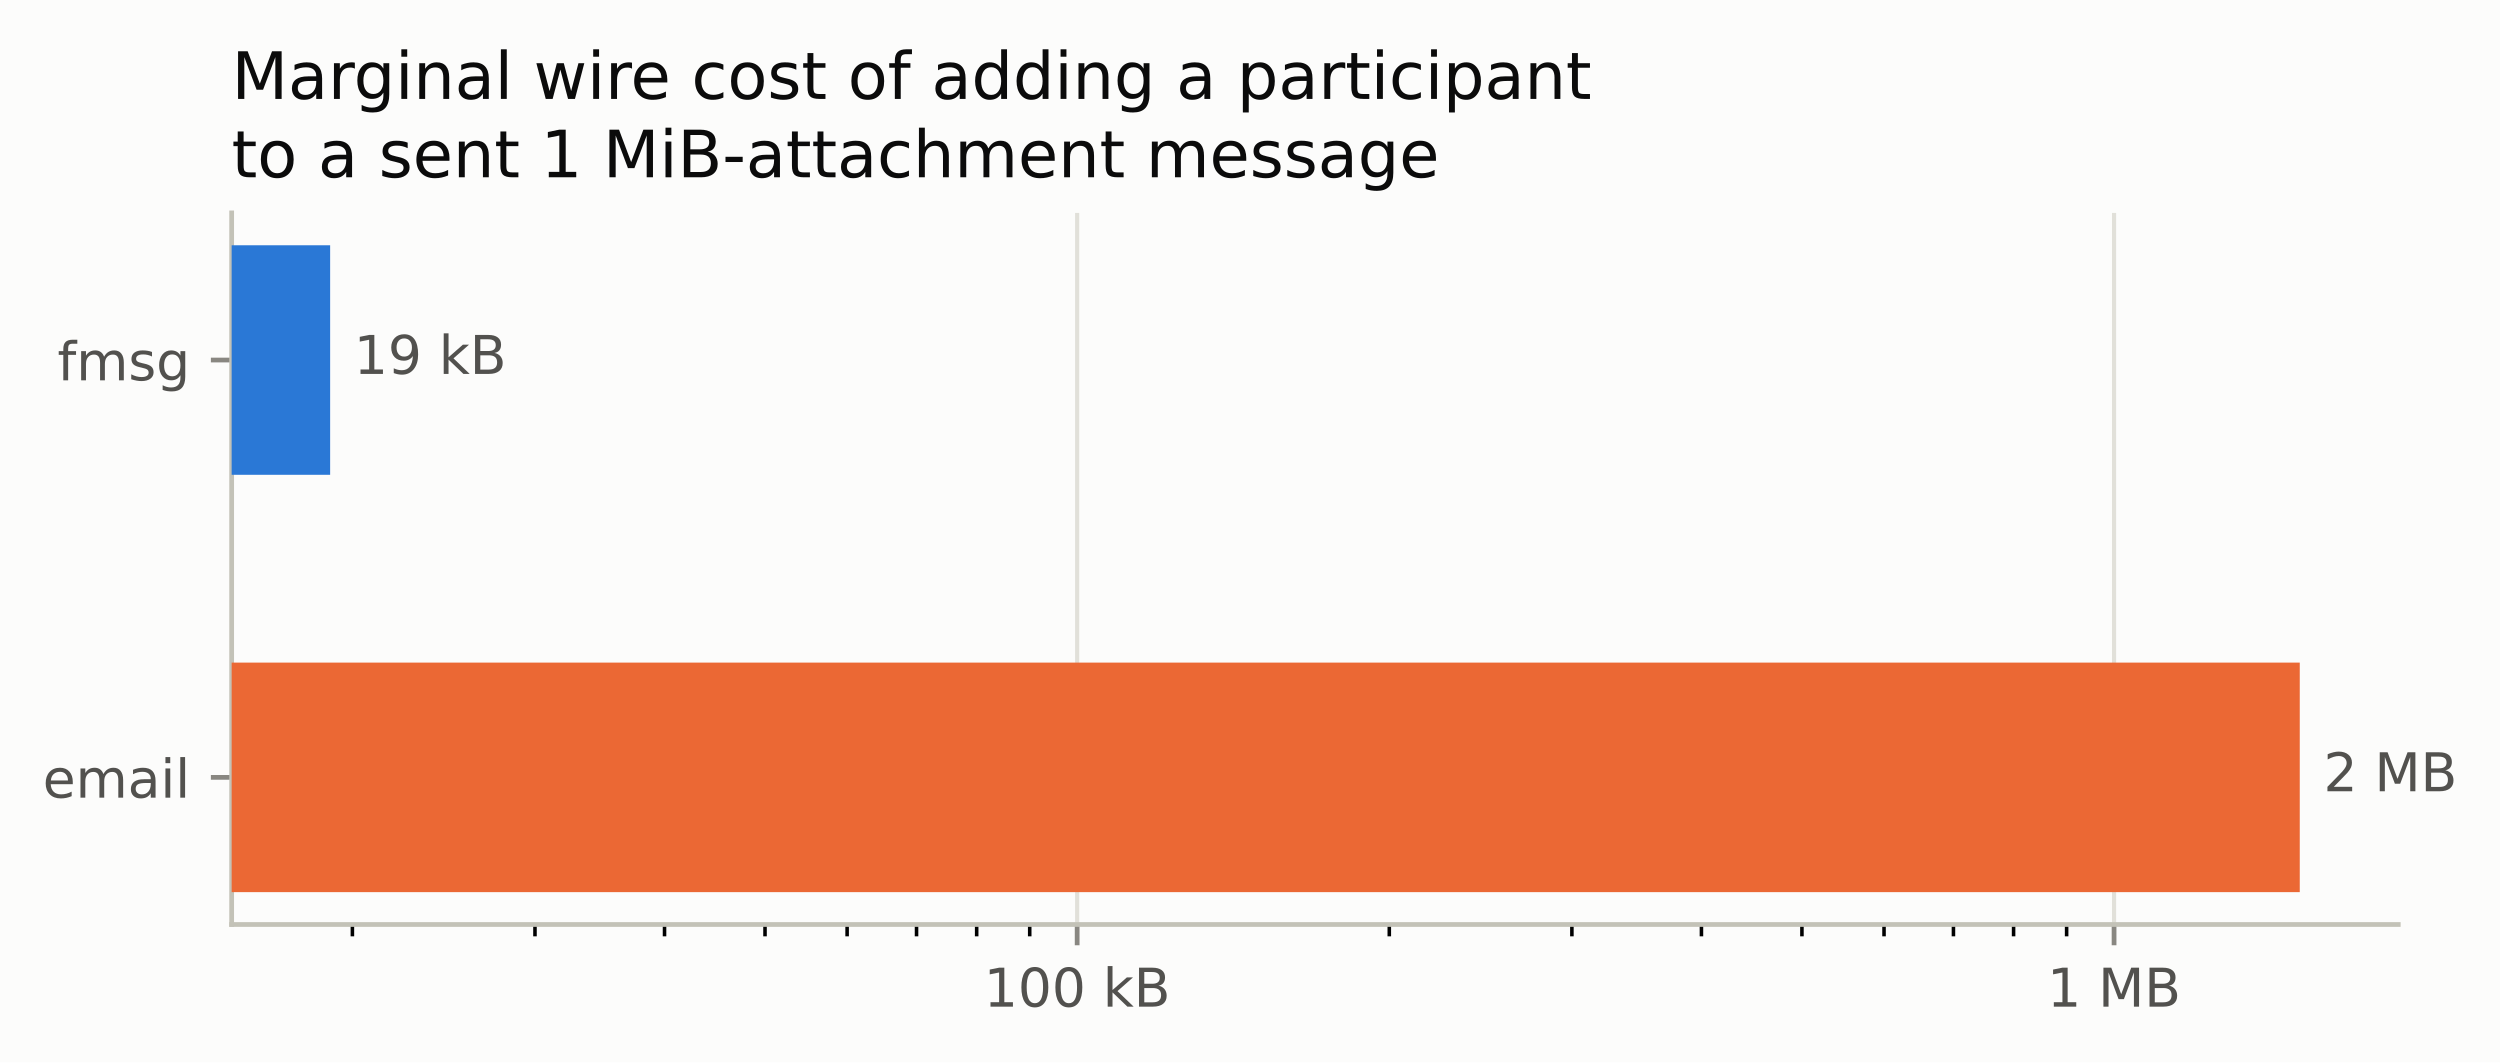
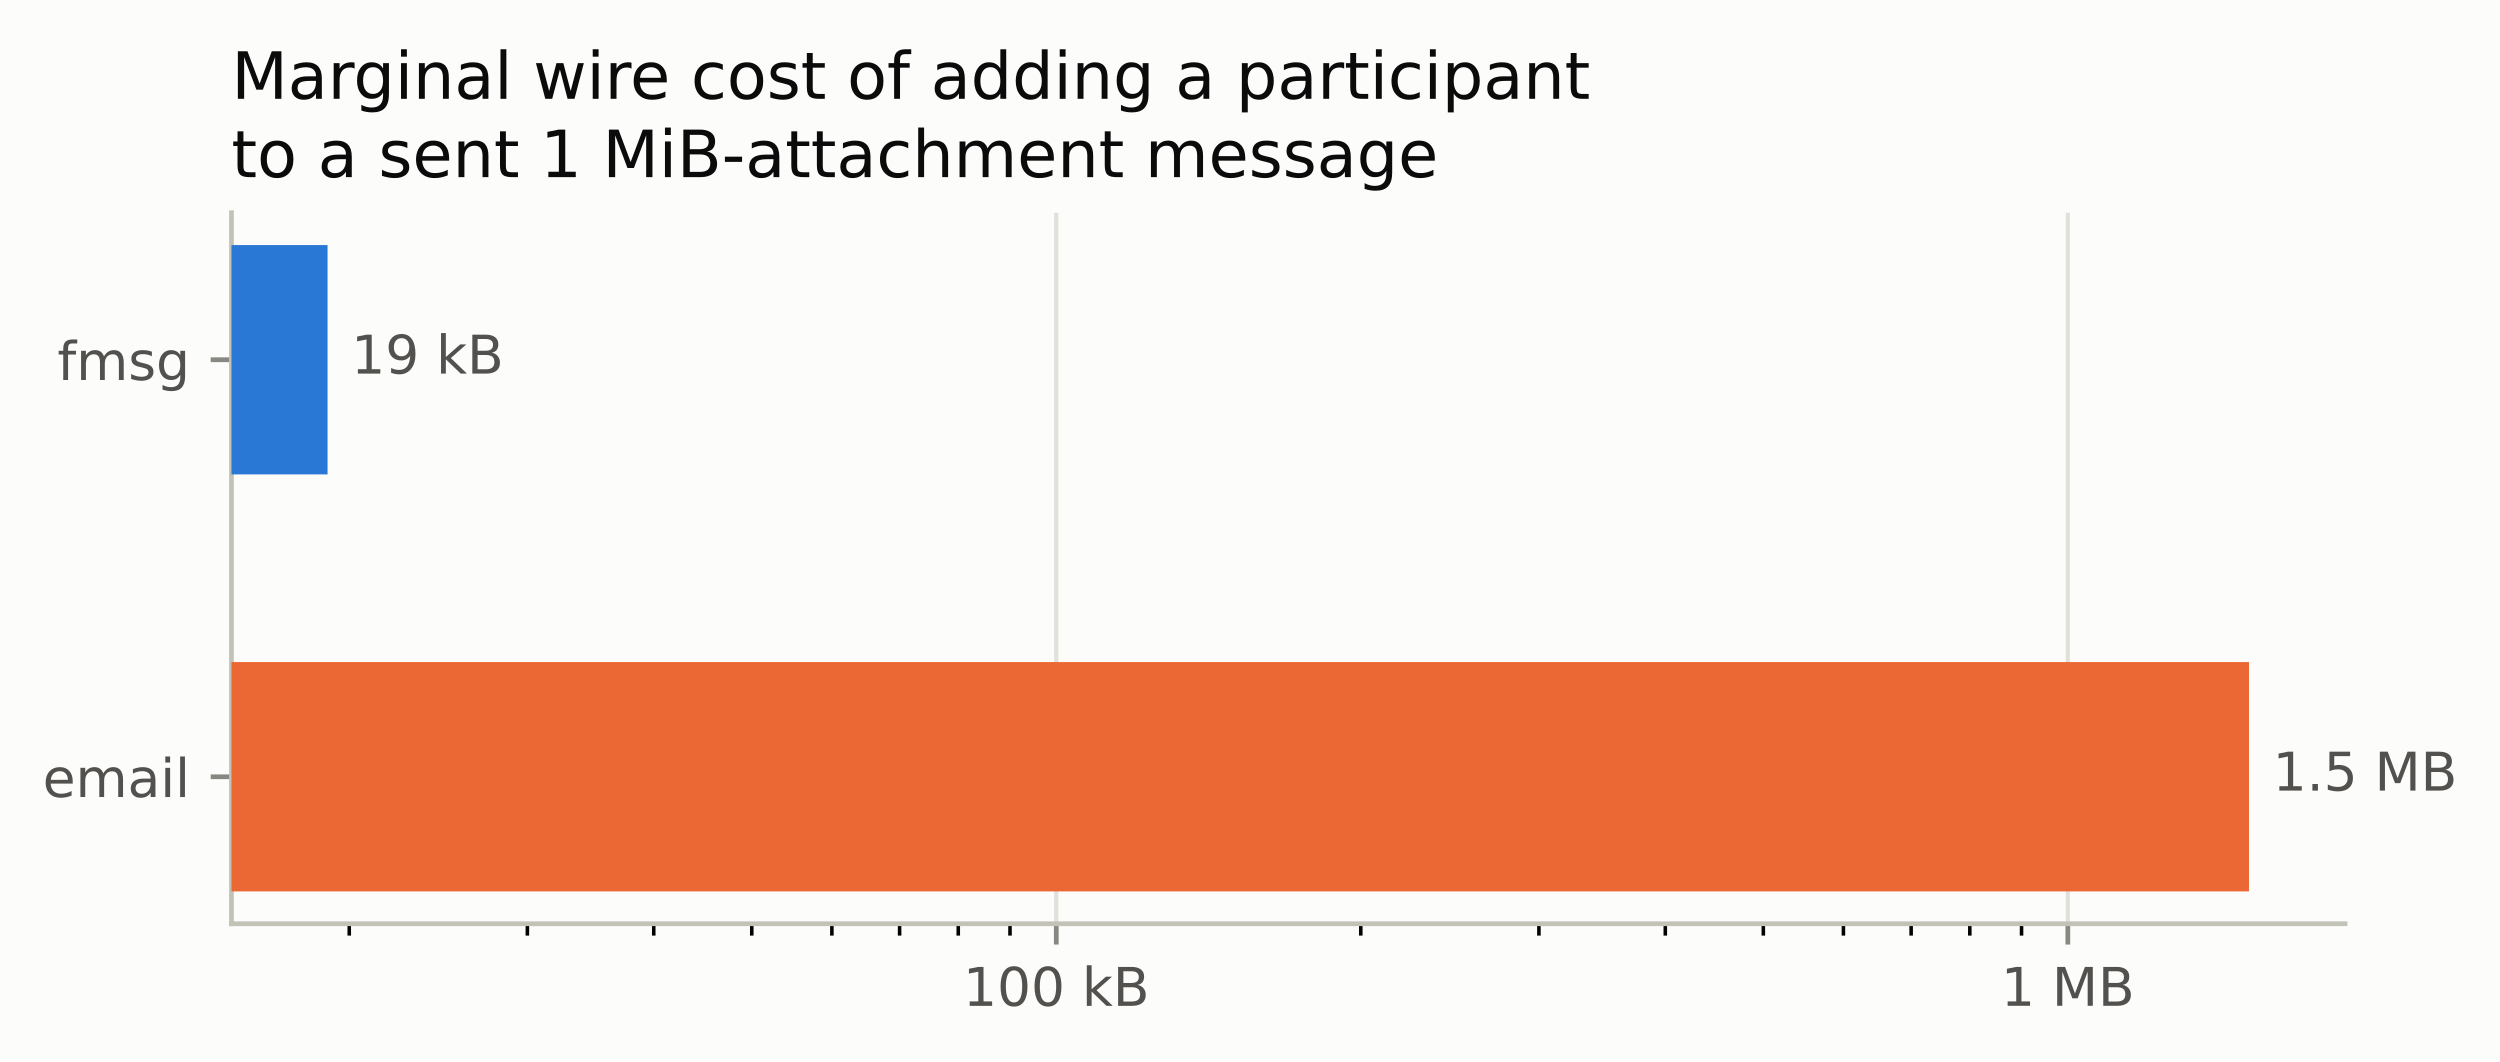
- <svg xmlns="http://www.w3.org/2000/svg" xmlns:xlink="http://www.w3.org/1999/xlink" width="421.097pt" height="178.92pt" viewBox="0 0 421.097 178.92" version="1.1">
+ <svg xmlns="http://www.w3.org/2000/svg" xmlns:xlink="http://www.w3.org/1999/xlink" width="421.436pt" height="178.92pt" viewBox="0 0 421.436 178.92" version="1.1">
  <defs>
    <style type="text/css">*{stroke-linejoin: round; stroke-linecap: butt}</style>
  </defs>
  <g id="figure_1">
    <g id="patch_1">
-       <path d="M 0 178.92  L 421.097 178.92  L 421.097 0  L 0 0  z " style="fill: #fcfcfb" />
+       <path d="M 0 178.92  L 421.436 178.92  L 421.436 0  L 0 0  z " style="fill: #fcfcfb" />
    </g>
    <g id="axes_1">
      <g id="patch_2">
-         <path d="M 39.02 155.72  L 403.958 155.72  L 403.958 35.862  L 39.02 35.862  z " style="fill: #fcfcfb" />
+         <path d="M 39.02 155.72  L 395.318 155.72  L 395.318 35.862  L 39.02 35.862  z " style="fill: #fcfcfb" />
      </g>
      <g id="matplotlib.axis_1">
        <g id="xtick_1">
          <g id="line2d_1">
-             <path d="M 181.435 155.72  L 181.435 35.862  " clip-path="url(#p5f3119d111)" style="fill: none; stroke: #e1e0d9; stroke-width: 0.7; stroke-linecap: square" />
+             <path d="M 178.063 155.72  L 178.063 35.862  " clip-path="url(#pa912970a33)" style="fill: none; stroke: #e1e0d9; stroke-width: 0.7; stroke-linecap: square" />
          </g>
          <g id="line2d_2">
            <defs>
-               <path id="md5c1f3067c" d="M 0 0  L 0 3.5  " style="stroke: #898781; stroke-width: 0.8" />
+               <path id="mda2823193c" d="M 0 0  L 0 3.5  " style="stroke: #898781; stroke-width: 0.8" />
            </defs>
            <g>
-               <use xlink:href="#md5c1f3067c" x="181.435" y="155.72" style="fill: #898781; stroke: #898781; stroke-width: 0.8" />
+               <use xlink:href="#mda2823193c" x="178.063" y="155.72" style="fill: #898781; stroke: #898781; stroke-width: 0.8" />
            </g>
          </g>
          <g id="text_1">
-             <g style="fill: #52514e" transform="translate(165.7219 169.5582) scale(0.09 -0.09)">
+             <g style="fill: #52514e" transform="translate(162.3502 169.5582) scale(0.09 -0.09)">
              <defs>
                <path id="DejaVuSans-14" d="M 794 531  L 1825 531  L 1825 4091  L 703 3866  L 703 4441  L 1819 4666  L 2450 4666  L 2450 531  L 3481 531  L 3481 0  L 794 0  L 794 531  z " transform="scale(0.015625)" />
                <path id="DejaVuSans-13" d="M 2034 4250  Q 1547 4250 1301 3770  Q 1056 3291 1056 2328  Q 1056 1369 1301 889  Q 1547 409 2034 409  Q 2525 409 2770 889  Q 3016 1369 3016 2328  Q 3016 3291 2770 3770  Q 2525 4250 2034 4250  z M 2034 4750  Q 2819 4750 3233 4129  Q 3647 3509 3647 2328  Q 3647 1150 3233 529  Q 2819 -91 2034 -91  Q 1250 -91 836 529  Q 422 1150 422 2328  Q 422 3509 836 4129  Q 1250 4750 2034 4750  z " transform="scale(0.015625)" />
                <path id="DejaVuSans-3" transform="scale(0.015625)" />
                <path id="DejaVuSans-4e" d="M 581 4863  L 1159 4863  L 1159 1991  L 2875 3500  L 3609 3500  L 1753 1863  L 3688 0  L 2938 0  L 1159 1709  L 1159 0  L 581 0  L 581 4863  z " transform="scale(0.015625)" />
                <path id="DejaVuSans-25" d="M 1259 2228  L 1259 519  L 2272 519  Q 2781 519 3026 730  Q 3272 941 3272 1375  Q 3272 1813 3026 2020  Q 2781 2228 2272 2228  L 1259 2228  z M 1259 4147  L 1259 2741  L 2194 2741  Q 2656 2741 2882 2914  Q 3109 3088 3109 3444  Q 3109 3797 2882 3972  Q 2656 4147 2194 4147  L 1259 4147  z M 628 4666  L 2241 4666  Q 2963 4666 3353 4366  Q 3744 4066 3744 3513  Q 3744 3084 3544 2831  Q 3344 2578 2956 2516  Q 3422 2416 3680 2098  Q 3938 1781 3938 1306  Q 3938 681 3513 340  Q 3088 0 2303 0  L 628 0  L 628 4666  z " transform="scale(0.015625)" />
              </defs>
              <use xlink:href="#DejaVuSans-14" />
              <use xlink:href="#DejaVuSans-13" transform="translate(63.625 0)" />
              <use xlink:href="#DejaVuSans-13" transform="translate(127.25 0)" />
              <use xlink:href="#DejaVuSans-3" transform="translate(190.875 0)" />
              <use xlink:href="#DejaVuSans-4e" transform="translate(222.6562 0)" />
              <use xlink:href="#DejaVuSans-25" transform="translate(280.5625 0)" />
            </g>
          </g>
        </g>
        <g id="xtick_2">
          <g id="line2d_3">
-             <path d="M 356.09 155.72  L 356.09 35.862  " clip-path="url(#p5f3119d111)" style="fill: none; stroke: #e1e0d9; stroke-width: 0.7; stroke-linecap: square" />
+             <path d="M 348.584 155.72  L 348.584 35.862  " clip-path="url(#pa912970a33)" style="fill: none; stroke: #e1e0d9; stroke-width: 0.7; stroke-linecap: square" />
          </g>
          <g id="line2d_4">
            <g>
-               <use xlink:href="#md5c1f3067c" x="356.09" y="155.72" style="fill: #898781; stroke: #898781; stroke-width: 0.8" />
+               <use xlink:href="#mda2823193c" x="348.584" y="155.72" style="fill: #898781; stroke: #898781; stroke-width: 0.8" />
            </g>
          </g>
          <g id="text_2">
-             <g style="fill: #52514e" transform="translate(344.8271 169.5575) scale(0.09 -0.09)">
+             <g style="fill: #52514e" transform="translate(337.3204 169.5575) scale(0.09 -0.09)">
              <defs>
                <path id="DejaVuSans-30" d="M 628 4666  L 1569 4666  L 2759 1491  L 3956 4666  L 4897 4666  L 4897 0  L 4281 0  L 4281 4097  L 3078 897  L 2444 897  L 1241 4097  L 1241 0  L 628 0  L 628 4666  z " transform="scale(0.015625)" />
              </defs>
              <use xlink:href="#DejaVuSans-14" />
              <use xlink:href="#DejaVuSans-3" transform="translate(63.625 0)" />
              <use xlink:href="#DejaVuSans-30" transform="translate(95.40625 0)" />
              <use xlink:href="#DejaVuSans-25" transform="translate(181.6875 0)" />
            </g>
          </g>
        </g>
        <g id="xtick_3">
          <g id="line2d_5">
            <defs>
-               <path id="m30f8cef2c9" d="M 0 0  L 0 2  " style="stroke: #000000; stroke-width: 0.6" />
+               <path id="ma41afe342b" d="M 0 0  L 0 2  " style="stroke: #000000; stroke-width: 0.6" />
            </defs>
            <g>
-               <use xlink:href="#m30f8cef2c9" x="59.356" y="155.72" style="stroke: #000000; stroke-width: 0.6" />
+               <use xlink:href="#ma41afe342b" x="58.874" y="155.72" style="stroke: #000000; stroke-width: 0.6" />
            </g>
          </g>
        </g>
        <g id="xtick_4">
          <g id="line2d_6">
            <g>
-               <use xlink:href="#m30f8cef2c9" x="90.111" y="155.72" style="stroke: #000000; stroke-width: 0.6" />
+               <use xlink:href="#ma41afe342b" x="88.901" y="155.72" style="stroke: #000000; stroke-width: 0.6" />
            </g>
          </g>
        </g>
        <g id="xtick_5">
          <g id="line2d_7">
            <g>
-               <use xlink:href="#m30f8cef2c9" x="111.932" y="155.72" style="stroke: #000000; stroke-width: 0.6" />
+               <use xlink:href="#ma41afe342b" x="110.206" y="155.72" style="stroke: #000000; stroke-width: 0.6" />
            </g>
          </g>
        </g>
        <g id="xtick_6">
          <g id="line2d_8">
            <g>
-               <use xlink:href="#m30f8cef2c9" x="128.858" y="155.72" style="stroke: #000000; stroke-width: 0.6" />
+               <use xlink:href="#ma41afe342b" x="126.731" y="155.72" style="stroke: #000000; stroke-width: 0.6" />
            </g>
          </g>
        </g>
        <g id="xtick_7">
          <g id="line2d_9">
            <g>
-               <use xlink:href="#m30f8cef2c9" x="142.688" y="155.72" style="stroke: #000000; stroke-width: 0.6" />
+               <use xlink:href="#ma41afe342b" x="140.233" y="155.72" style="stroke: #000000; stroke-width: 0.6" />
            </g>
          </g>
        </g>
        <g id="xtick_8">
          <g id="line2d_10">
            <g>
-               <use xlink:href="#m30f8cef2c9" x="154.38" y="155.72" style="stroke: #000000; stroke-width: 0.6" />
+               <use xlink:href="#ma41afe342b" x="151.649" y="155.72" style="stroke: #000000; stroke-width: 0.6" />
            </g>
          </g>
        </g>
        <g id="xtick_9">
          <g id="line2d_11">
            <g>
-               <use xlink:href="#m30f8cef2c9" x="164.509" y="155.72" style="stroke: #000000; stroke-width: 0.6" />
+               <use xlink:href="#ma41afe342b" x="161.538" y="155.72" style="stroke: #000000; stroke-width: 0.6" />
            </g>
          </g>
        </g>
        <g id="xtick_10">
          <g id="line2d_12">
            <g>
-               <use xlink:href="#m30f8cef2c9" x="173.443" y="155.72" style="stroke: #000000; stroke-width: 0.6" />
+               <use xlink:href="#ma41afe342b" x="170.26" y="155.72" style="stroke: #000000; stroke-width: 0.6" />
            </g>
          </g>
        </g>
        <g id="xtick_11">
          <g id="line2d_13">
            <g>
-               <use xlink:href="#m30f8cef2c9" x="234.011" y="155.72" style="stroke: #000000; stroke-width: 0.6" />
+               <use xlink:href="#ma41afe342b" x="229.395" y="155.72" style="stroke: #000000; stroke-width: 0.6" />
            </g>
          </g>
        </g>
        <g id="xtick_12">
          <g id="line2d_14">
            <g>
-               <use xlink:href="#m30f8cef2c9" x="264.767" y="155.72" style="stroke: #000000; stroke-width: 0.6" />
+               <use xlink:href="#ma41afe342b" x="259.422" y="155.72" style="stroke: #000000; stroke-width: 0.6" />
            </g>
          </g>
        </g>
        <g id="xtick_13">
          <g id="line2d_15">
            <g>
-               <use xlink:href="#m30f8cef2c9" x="286.588" y="155.72" style="stroke: #000000; stroke-width: 0.6" />
+               <use xlink:href="#ma41afe342b" x="280.727" y="155.72" style="stroke: #000000; stroke-width: 0.6" />
            </g>
          </g>
        </g>
        <g id="xtick_14">
          <g id="line2d_16">
            <g>
-               <use xlink:href="#m30f8cef2c9" x="303.514" y="155.72" style="stroke: #000000; stroke-width: 0.6" />
+               <use xlink:href="#ma41afe342b" x="297.252" y="155.72" style="stroke: #000000; stroke-width: 0.6" />
            </g>
          </g>
        </g>
        <g id="xtick_15">
          <g id="line2d_17">
            <g>
-               <use xlink:href="#m30f8cef2c9" x="317.343" y="155.72" style="stroke: #000000; stroke-width: 0.6" />
+               <use xlink:href="#ma41afe342b" x="310.754" y="155.72" style="stroke: #000000; stroke-width: 0.6" />
            </g>
          </g>
        </g>
        <g id="xtick_16">
          <g id="line2d_18">
            <g>
-               <use xlink:href="#m30f8cef2c9" x="329.036" y="155.72" style="stroke: #000000; stroke-width: 0.6" />
+               <use xlink:href="#ma41afe342b" x="322.17" y="155.72" style="stroke: #000000; stroke-width: 0.6" />
            </g>
          </g>
        </g>
        <g id="xtick_17">
          <g id="line2d_19">
            <g>
-               <use xlink:href="#m30f8cef2c9" x="339.165" y="155.72" style="stroke: #000000; stroke-width: 0.6" />
+               <use xlink:href="#ma41afe342b" x="332.059" y="155.72" style="stroke: #000000; stroke-width: 0.6" />
            </g>
          </g>
        </g>
        <g id="xtick_18">
          <g id="line2d_20">
            <g>
-               <use xlink:href="#m30f8cef2c9" x="348.099" y="155.72" style="stroke: #000000; stroke-width: 0.6" />
+               <use xlink:href="#ma41afe342b" x="340.781" y="155.72" style="stroke: #000000; stroke-width: 0.6" />
            </g>
          </g>
        </g>
      </g>
      <g id="matplotlib.axis_2">
        <g id="ytick_1">
          <g id="line2d_21">
            <defs>
-               <path id="m57c3ddc7b6" d="M 0 0  L -3.5 0  " style="stroke: #898781; stroke-width: 0.8" />
+               <path id="ma1373d95f1" d="M 0 0  L -3.5 0  " style="stroke: #898781; stroke-width: 0.8" />
            </defs>
            <g>
-               <use xlink:href="#m57c3ddc7b6" x="39.02" y="60.642" style="fill: #898781; stroke: #898781; stroke-width: 0.8" />
+               <use xlink:href="#ma1373d95f1" x="39.02" y="60.642" style="fill: #898781; stroke: #898781; stroke-width: 0.8" />
            </g>
          </g>
          <g id="text_3">
            <g style="fill: #52514e" transform="translate(9.683438 64.06153) scale(0.09 -0.09)">
              <defs>
                <path id="DejaVuSans-49" d="M 2375 4863  L 2375 4384  L 1825 4384  Q 1516 4384 1395 4259  Q 1275 4134 1275 3809  L 1275 3500  L 2222 3500  L 2222 3053  L 1275 3053  L 1275 0  L 697 0  L 697 3053  L 147 3053  L 147 3500  L 697 3500  L 697 3744  Q 697 4328 969 4595  Q 1241 4863 1831 4863  L 2375 4863  z " transform="scale(0.015625)" />
                <path id="DejaVuSans-50" d="M 3328 2828  Q 3544 3216 3844 3400  Q 4144 3584 4550 3584  Q 5097 3584 5394 3201  Q 5691 2819 5691 2113  L 5691 0  L 5113 0  L 5113 2094  Q 5113 2597 4934 2840  Q 4756 3084 4391 3084  Q 3944 3084 3684 2787  Q 3425 2491 3425 1978  L 3425 0  L 2847 0  L 2847 2094  Q 2847 2600 2669 2842  Q 2491 3084 2119 3084  Q 1678 3084 1418 2786  Q 1159 2488 1159 1978  L 1159 0  L 581 0  L 581 3500  L 1159 3500  L 1159 2956  Q 1356 3278 1631 3431  Q 1906 3584 2284 3584  Q 2666 3584 2933 3390  Q 3200 3197 3328 2828  z " transform="scale(0.015625)" />
                <path id="DejaVuSans-56" d="M 2834 3397  L 2834 2853  Q 2591 2978 2328 3040  Q 2066 3103 1784 3103  Q 1356 3103 1142 2972  Q 928 2841 928 2578  Q 928 2378 1081 2264  Q 1234 2150 1697 2047  L 1894 2003  Q 2506 1872 2764 1633  Q 3022 1394 3022 966  Q 3022 478 2636 193  Q 2250 -91 1575 -91  Q 1294 -91 989 -36  Q 684 19 347 128  L 347 722  Q 666 556 975 473  Q 1284 391 1588 391  Q 1994 391 2212 530  Q 2431 669 2431 922  Q 2431 1156 2273 1281  Q 2116 1406 1581 1522  L 1381 1569  Q 847 1681 609 1914  Q 372 2147 372 2553  Q 372 3047 722 3315  Q 1072 3584 1716 3584  Q 2034 3584 2315 3537  Q 2597 3491 2834 3397  z " transform="scale(0.015625)" />
                <path id="DejaVuSans-4a" d="M 2906 1791  Q 2906 2416 2648 2759  Q 2391 3103 1925 3103  Q 1463 3103 1205 2759  Q 947 2416 947 1791  Q 947 1169 1205 825  Q 1463 481 1925 481  Q 2391 481 2648 825  Q 2906 1169 2906 1791  z M 3481 434  Q 3481 -459 3084 -895  Q 2688 -1331 1869 -1331  Q 1566 -1331 1297 -1286  Q 1028 -1241 775 -1147  L 775 -588  Q 1028 -725 1275 -790  Q 1522 -856 1778 -856  Q 2344 -856 2625 -561  Q 2906 -266 2906 331  L 2906 616  Q 2728 306 2450 153  Q 2172 0 1784 0  Q 1141 0 747 490  Q 353 981 353 1791  Q 353 2603 747 3093  Q 1141 3584 1784 3584  Q 2172 3584 2450 3431  Q 2728 3278 2906 2969  L 2906 3500  L 3481 3500  L 3481 434  z " transform="scale(0.015625)" />
              </defs>
              <use xlink:href="#DejaVuSans-49" />
              <use xlink:href="#DejaVuSans-50" transform="translate(35.20312 0)" />
              <use xlink:href="#DejaVuSans-56" transform="translate(132.6094 0)" />
              <use xlink:href="#DejaVuSans-4a" transform="translate(184.7031 0)" />
            </g>
          </g>
        </g>
        <g id="ytick_2">
          <g id="line2d_22">
            <g>
-               <use xlink:href="#m57c3ddc7b6" x="39.02" y="130.94" style="fill: #898781; stroke: #898781; stroke-width: 0.8" />
+               <use xlink:href="#ma1373d95f1" x="39.02" y="130.94" style="fill: #898781; stroke: #898781; stroke-width: 0.8" />
            </g>
          </g>
          <g id="text_4">
            <g style="fill: #52514e" transform="translate(7.2 134.359) scale(0.09 -0.09)">
              <defs>
                <path id="DejaVuSans-48" d="M 3597 1894  L 3597 1613  L 953 1613  Q 991 1019 1311 708  Q 1631 397 2203 397  Q 2534 397 2845 478  Q 3156 559 3463 722  L 3463 178  Q 3153 47 2828 -22  Q 2503 -91 2169 -91  Q 1331 -91 842 396  Q 353 884 353 1716  Q 353 2575 817 3079  Q 1281 3584 2069 3584  Q 2775 3584 3186 3129  Q 3597 2675 3597 1894  z M 3022 2063  Q 3016 2534 2758 2815  Q 2500 3097 2075 3097  Q 1594 3097 1305 2825  Q 1016 2553 972 2059  L 3022 2063  z " transform="scale(0.015625)" />
                <path id="DejaVuSans-44" d="M 2194 1759  Q 1497 1759 1228 1600  Q 959 1441 959 1056  Q 959 750 1161 570  Q 1363 391 1709 391  Q 2188 391 2477 730  Q 2766 1069 2766 1631  L 2766 1759  L 2194 1759  z M 3341 1997  L 3341 0  L 2766 0  L 2766 531  Q 2569 213 2275 61  Q 1981 -91 1556 -91  Q 1019 -91 701 211  Q 384 513 384 1019  Q 384 1609 779 1909  Q 1175 2209 1959 2209  L 2766 2209  L 2766 2266  Q 2766 2663 2505 2880  Q 2244 3097 1772 3097  Q 1472 3097 1187 3025  Q 903 2953 641 2809  L 641 3341  Q 956 3463 1253 3523  Q 1550 3584 1831 3584  Q 2591 3584 2966 3190  Q 3341 2797 3341 1997  z " transform="scale(0.015625)" />
                <path id="DejaVuSans-4c" d="M 603 3500  L 1178 3500  L 1178 0  L 603 0  L 603 3500  z M 603 4863  L 1178 4863  L 1178 4134  L 603 4134  L 603 4863  z " transform="scale(0.015625)" />
                <path id="DejaVuSans-4f" d="M 603 4863  L 1178 4863  L 1178 0  L 603 0  L 603 4863  z " transform="scale(0.015625)" />
              </defs>
              <use xlink:href="#DejaVuSans-48" />
              <use xlink:href="#DejaVuSans-50" transform="translate(61.53125 0)" />
              <use xlink:href="#DejaVuSans-44" transform="translate(158.9375 0)" />
              <use xlink:href="#DejaVuSans-4c" transform="translate(220.2188 0)" />
              <use xlink:href="#DejaVuSans-4f" transform="translate(248 0)" />
            </g>
          </g>
        </g>
      </g>
      <g id="patch_3">
        <path d="M 39.02 155.72  L 39.02 35.862  " style="fill: none; stroke: #c3c2b7; stroke-width: 0.8; stroke-linejoin: miter; stroke-linecap: square" />
      </g>
      <g id="patch_4">
-         <path d="M 39.02 155.72  L 403.958 155.72  " style="fill: none; stroke: #c3c2b7; stroke-width: 0.8; stroke-linejoin: miter; stroke-linecap: square" />
+         <path d="M 39.02 155.72  L 395.318 155.72  " style="fill: none; stroke: #c3c2b7; stroke-width: 0.8; stroke-linejoin: miter; stroke-linecap: square" />
      </g>
      <g id="patch_5">
-         <path d="M -175347.616 41.31  L 55.608 41.31  L 55.608 79.974  L -175347.616 79.974  z " clip-path="url(#p5f3119d111)" style="fill: #2a78d6" />
+         <path d="M -171195.294 41.31  L 55.216 41.31  L 55.216 79.974  L -171195.294 79.974  z " clip-path="url(#pa912970a33)" style="fill: #2a78d6" />
      </g>
      <g id="patch_6">
-         <path d="M -175347.616 111.608  L 387.37 111.608  L 387.37 150.272  L -175347.616 150.272  z " clip-path="url(#p5f3119d111)" style="fill: #eb6834" />
+         <path d="M -171195.294 111.608  L 379.123 111.608  L 379.123 150.272  L -171195.294 150.272  z " clip-path="url(#pa912970a33)" style="fill: #eb6834" />
      </g>
      <g id="text_5">
-         <g style="fill: #52514e" transform="translate(59.60841 62.98048) scale(0.09 -0.09)">
+         <g style="fill: #52514e" transform="translate(59.21568 62.98048) scale(0.09 -0.09)">
          <defs>
            <path id="DejaVuSans-1c" d="M 703 97  L 703 672  Q 941 559 1184 500  Q 1428 441 1663 441  Q 2288 441 2617 861  Q 2947 1281 2994 2138  Q 2813 1869 2534 1725  Q 2256 1581 1919 1581  Q 1219 1581 811 2004  Q 403 2428 403 3163  Q 403 3881 828 4315  Q 1253 4750 1959 4750  Q 2769 4750 3195 4129  Q 3622 3509 3622 2328  Q 3622 1225 3098 567  Q 2575 -91 1691 -91  Q 1453 -91 1209 -44  Q 966 3 703 97  z M 1959 2075  Q 2384 2075 2632 2365  Q 2881 2656 2881 3163  Q 2881 3666 2632 3958  Q 2384 4250 1959 4250  Q 1534 4250 1286 3958  Q 1038 3666 1038 3163  Q 1038 2656 1286 2365  Q 1534 2075 1959 2075  z " transform="scale(0.015625)" />
          </defs>
          <use xlink:href="#DejaVuSans-14" />
          <use xlink:href="#DejaVuSans-1c" transform="translate(63.625 0)" />
          <use xlink:href="#DejaVuSans-3" transform="translate(127.25 0)" />
          <use xlink:href="#DejaVuSans-4e" transform="translate(159.0312 0)" />
          <use xlink:href="#DejaVuSans-25" transform="translate(216.9375 0)" />
        </g>
      </g>
      <g id="text_6">
-         <g style="fill: #52514e" transform="translate(391.3704 133.2776) scale(0.09 -0.09)">
+         <g style="fill: #52514e" transform="translate(383.1231 133.2776) scale(0.09 -0.09)">
          <defs>
-             <path id="DejaVuSans-15" d="M 1228 531  L 3431 531  L 3431 0  L 469 0  L 469 531  Q 828 903 1448 1529  Q 2069 2156 2228 2338  Q 2531 2678 2651 2914  Q 2772 3150 2772 3378  Q 2772 3750 2511 3984  Q 2250 4219 1831 4219  Q 1534 4219 1204 4116  Q 875 4013 500 3803  L 500 4441  Q 881 4594 1212 4672  Q 1544 4750 1819 4750  Q 2544 4750 2975 4387  Q 3406 4025 3406 3419  Q 3406 3131 3298 2873  Q 3191 2616 2906 2266  Q 2828 2175 2409 1742  Q 1991 1309 1228 531  z " transform="scale(0.015625)" />
+             <path id="DejaVuSans-11" d="M 684 794  L 1344 794  L 1344 0  L 684 0  L 684 794  z " transform="scale(0.015625)" />
+             <path id="DejaVuSans-18" d="M 691 4666  L 3169 4666  L 3169 4134  L 1269 4134  L 1269 2991  Q 1406 3038 1543 3061  Q 1681 3084 1819 3084  Q 2600 3084 3056 2656  Q 3513 2228 3513 1497  Q 3513 744 3044 326  Q 2575 -91 1722 -91  Q 1428 -91 1123 -41  Q 819 9 494 109  L 494 744  Q 775 591 1075 516  Q 1375 441 1709 441  Q 2250 441 2565 725  Q 2881 1009 2881 1497  Q 2881 1984 2565 2268  Q 2250 2553 1709 2553  Q 1456 2553 1204 2497  Q 953 2441 691 2322  L 691 4666  z " transform="scale(0.015625)" />
          </defs>
-           <use xlink:href="#DejaVuSans-15" />
-           <use xlink:href="#DejaVuSans-3" transform="translate(63.625 0)" />
-           <use xlink:href="#DejaVuSans-30" transform="translate(95.40625 0)" />
-           <use xlink:href="#DejaVuSans-25" transform="translate(181.6875 0)" />
+           <use xlink:href="#DejaVuSans-14" />
+           <use xlink:href="#DejaVuSans-11" transform="translate(63.625 0)" />
+           <use xlink:href="#DejaVuSans-18" transform="translate(95.40625 0)" />
+           <use xlink:href="#DejaVuSans-3" transform="translate(159.0312 0)" />
+           <use xlink:href="#DejaVuSans-30" transform="translate(190.8125 0)" />
+           <use xlink:href="#DejaVuSans-25" transform="translate(277.0938 0)" />
        </g>
      </g>
      <g id="text_7">
        <g style="fill: #0b0b0b" transform="translate(39.02031 16.65936) scale(0.11 -0.11)">
          <defs>
            <path id="DejaVuSans-55" d="M 2631 2963  Q 2534 3019 2420 3045  Q 2306 3072 2169 3072  Q 1681 3072 1420 2755  Q 1159 2438 1159 1844  L 1159 0  L 581 0  L 581 3500  L 1159 3500  L 1159 2956  Q 1341 3275 1631 3429  Q 1922 3584 2338 3584  Q 2397 3584 2469 3576  Q 2541 3569 2628 3553  L 2631 2963  z " transform="scale(0.015625)" />
            <path id="DejaVuSans-51" d="M 3513 2113  L 3513 0  L 2938 0  L 2938 2094  Q 2938 2591 2744 2837  Q 2550 3084 2163 3084  Q 1697 3084 1428 2787  Q 1159 2491 1159 1978  L 1159 0  L 581 0  L 581 3500  L 1159 3500  L 1159 2956  Q 1366 3272 1645 3428  Q 1925 3584 2291 3584  Q 2894 3584 3203 3211  Q 3513 2838 3513 2113  z " transform="scale(0.015625)" />
            <path id="DejaVuSans-5a" d="M 269 3500  L 844 3500  L 1563 769  L 2278 3500  L 2956 3500  L 3675 769  L 4391 3500  L 4966 3500  L 4050 0  L 3372 0  L 2619 2869  L 1863 0  L 1184 0  L 269 3500  z " transform="scale(0.015625)" />
            <path id="DejaVuSans-46" d="M 3122 3366  L 3122 2828  Q 2878 2963 2633 3030  Q 2388 3097 2138 3097  Q 1578 3097 1268 2742  Q 959 2388 959 1747  Q 959 1106 1268 751  Q 1578 397 2138 397  Q 2388 397 2633 464  Q 2878 531 3122 666  L 3122 134  Q 2881 22 2623 -34  Q 2366 -91 2075 -91  Q 1284 -91 818 406  Q 353 903 353 1747  Q 353 2603 823 3093  Q 1294 3584 2113 3584  Q 2378 3584 2631 3529  Q 2884 3475 3122 3366  z " transform="scale(0.015625)" />
            <path id="DejaVuSans-52" d="M 1959 3097  Q 1497 3097 1228 2736  Q 959 2375 959 1747  Q 959 1119 1226 758  Q 1494 397 1959 397  Q 2419 397 2687 759  Q 2956 1122 2956 1747  Q 2956 2369 2687 2733  Q 2419 3097 1959 3097  z M 1959 3584  Q 2709 3584 3137 3096  Q 3566 2609 3566 1747  Q 3566 888 3137 398  Q 2709 -91 1959 -91  Q 1206 -91 779 398  Q 353 888 353 1747  Q 353 2609 779 3096  Q 1206 3584 1959 3584  z " transform="scale(0.015625)" />
            <path id="DejaVuSans-57" d="M 1172 4494  L 1172 3500  L 2356 3500  L 2356 3053  L 1172 3053  L 1172 1153  Q 1172 725 1289 603  Q 1406 481 1766 481  L 2356 481  L 2356 0  L 1766 0  Q 1100 0 847 248  Q 594 497 594 1153  L 594 3053  L 172 3053  L 172 3500  L 594 3500  L 594 4494  L 1172 4494  z " transform="scale(0.015625)" />
            <path id="DejaVuSans-47" d="M 2906 2969  L 2906 4863  L 3481 4863  L 3481 0  L 2906 0  L 2906 525  Q 2725 213 2448 61  Q 2172 -91 1784 -91  Q 1150 -91 751 415  Q 353 922 353 1747  Q 353 2572 751 3078  Q 1150 3584 1784 3584  Q 2172 3584 2448 3432  Q 2725 3281 2906 2969  z M 947 1747  Q 947 1113 1208 752  Q 1469 391 1925 391  Q 2381 391 2643 752  Q 2906 1113 2906 1747  Q 2906 2381 2643 2742  Q 2381 3103 1925 3103  Q 1469 3103 1208 2742  Q 947 2381 947 1747  z " transform="scale(0.015625)" />
            <path id="DejaVuSans-53" d="M 1159 525  L 1159 -1331  L 581 -1331  L 581 3500  L 1159 3500  L 1159 2969  Q 1341 3281 1617 3432  Q 1894 3584 2278 3584  Q 2916 3584 3314 3078  Q 3713 2572 3713 1747  Q 3713 922 3314 415  Q 2916 -91 2278 -91  Q 1894 -91 1617 61  Q 1341 213 1159 525  z M 3116 1747  Q 3116 2381 2855 2742  Q 2594 3103 2138 3103  Q 1681 3103 1420 2742  Q 1159 2381 1159 1747  Q 1159 1113 1420 752  Q 1681 391 2138 391  Q 2594 391 2855 752  Q 3116 1113 3116 1747  z " transform="scale(0.015625)" />
          </defs>
          <use xlink:href="#DejaVuSans-30" />
          <use xlink:href="#DejaVuSans-44" transform="translate(86.28125 0)" />
          <use xlink:href="#DejaVuSans-55" transform="translate(147.5625 0)" />
          <use xlink:href="#DejaVuSans-4a" transform="translate(186.9219 0)" />
          <use xlink:href="#DejaVuSans-4c" transform="translate(250.4062 0)" />
          <use xlink:href="#DejaVuSans-51" transform="translate(278.1875 0)" />
          <use xlink:href="#DejaVuSans-44" transform="translate(341.5625 0)" />
          <use xlink:href="#DejaVuSans-4f" transform="translate(402.8438 0)" />
          <use xlink:href="#DejaVuSans-3" transform="translate(430.625 0)" />
          <use xlink:href="#DejaVuSans-5a" transform="translate(462.4062 0)" />
          <use xlink:href="#DejaVuSans-4c" transform="translate(544.1875 0)" />
          <use xlink:href="#DejaVuSans-55" transform="translate(571.9688 0)" />
          <use xlink:href="#DejaVuSans-48" transform="translate(610.875 0)" />
          <use xlink:href="#DejaVuSans-3" transform="translate(672.4062 0)" />
          <use xlink:href="#DejaVuSans-46" transform="translate(704.1875 0)" />
          <use xlink:href="#DejaVuSans-52" transform="translate(759.1719 0)" />
          <use xlink:href="#DejaVuSans-56" transform="translate(820.3594 0)" />
          <use xlink:href="#DejaVuSans-57" transform="translate(872.4531 0)" />
          <use xlink:href="#DejaVuSans-3" transform="translate(911.6562 0)" />
          <use xlink:href="#DejaVuSans-52" transform="translate(943.4375 0)" />
          <use xlink:href="#DejaVuSans-49" transform="translate(1004.625 0)" />
          <use xlink:href="#DejaVuSans-3" transform="translate(1039.828 0)" />
          <use xlink:href="#DejaVuSans-44" transform="translate(1071.609 0)" />
          <use xlink:href="#DejaVuSans-47" transform="translate(1132.891 0)" />
          <use xlink:href="#DejaVuSans-47" transform="translate(1196.375 0)" />
          <use xlink:href="#DejaVuSans-4c" transform="translate(1259.859 0)" />
          <use xlink:href="#DejaVuSans-51" transform="translate(1287.641 0)" />
          <use xlink:href="#DejaVuSans-4a" transform="translate(1351.016 0)" />
          <use xlink:href="#DejaVuSans-3" transform="translate(1414.5 0)" />
          <use xlink:href="#DejaVuSans-44" transform="translate(1446.281 0)" />
          <use xlink:href="#DejaVuSans-3" transform="translate(1507.562 0)" />
          <use xlink:href="#DejaVuSans-53" transform="translate(1539.344 0)" />
          <use xlink:href="#DejaVuSans-44" transform="translate(1602.828 0)" />
          <use xlink:href="#DejaVuSans-55" transform="translate(1664.109 0)" />
          <use xlink:href="#DejaVuSans-57" transform="translate(1705.219 0)" />
          <use xlink:href="#DejaVuSans-4c" transform="translate(1744.422 0)" />
          <use xlink:href="#DejaVuSans-46" transform="translate(1772.203 0)" />
          <use xlink:href="#DejaVuSans-4c" transform="translate(1827.188 0)" />
          <use xlink:href="#DejaVuSans-53" transform="translate(1854.969 0)" />
          <use xlink:href="#DejaVuSans-44" transform="translate(1918.453 0)" />
          <use xlink:href="#DejaVuSans-51" transform="translate(1979.734 0)" />
          <use xlink:href="#DejaVuSans-57" transform="translate(2043.109 0)" />
        </g>
        <g style="fill: #0b0b0b" transform="translate(39.02031 29.86236) scale(0.11 -0.11)">
          <defs>
            <path id="DejaVuSans-10" d="M 313 2009  L 1997 2009  L 1997 1497  L 313 1497  L 313 2009  z " transform="scale(0.015625)" />
            <path id="DejaVuSans-4b" d="M 3513 2113  L 3513 0  L 2938 0  L 2938 2094  Q 2938 2591 2744 2837  Q 2550 3084 2163 3084  Q 1697 3084 1428 2787  Q 1159 2491 1159 1978  L 1159 0  L 581 0  L 581 4863  L 1159 4863  L 1159 2956  Q 1366 3272 1645 3428  Q 1925 3584 2291 3584  Q 2894 3584 3203 3211  Q 3513 2838 3513 2113  z " transform="scale(0.015625)" />
          </defs>
          <use xlink:href="#DejaVuSans-57" />
          <use xlink:href="#DejaVuSans-52" transform="translate(39.20312 0)" />
          <use xlink:href="#DejaVuSans-3" transform="translate(100.3906 0)" />
          <use xlink:href="#DejaVuSans-44" transform="translate(132.1719 0)" />
          <use xlink:href="#DejaVuSans-3" transform="translate(193.4531 0)" />
          <use xlink:href="#DejaVuSans-56" transform="translate(225.2344 0)" />
          <use xlink:href="#DejaVuSans-48" transform="translate(277.3281 0)" />
          <use xlink:href="#DejaVuSans-51" transform="translate(338.8594 0)" />
          <use xlink:href="#DejaVuSans-57" transform="translate(402.2344 0)" />
          <use xlink:href="#DejaVuSans-3" transform="translate(441.4375 0)" />
          <use xlink:href="#DejaVuSans-14" transform="translate(473.2188 0)" />
          <use xlink:href="#DejaVuSans-3" transform="translate(536.8438 0)" />
          <use xlink:href="#DejaVuSans-30" transform="translate(568.625 0)" />
          <use xlink:href="#DejaVuSans-4c" transform="translate(654.9062 0)" />
          <use xlink:href="#DejaVuSans-25" transform="translate(682.6875 0)" />
          <use xlink:href="#DejaVuSans-10" transform="translate(751.2969 0)" />
          <use xlink:href="#DejaVuSans-44" transform="translate(787.375 0)" />
          <use xlink:href="#DejaVuSans-57" transform="translate(848.6562 0)" />
          <use xlink:href="#DejaVuSans-57" transform="translate(887.8594 0)" />
          <use xlink:href="#DejaVuSans-44" transform="translate(927.0625 0)" />
          <use xlink:href="#DejaVuSans-46" transform="translate(988.3438 0)" />
          <use xlink:href="#DejaVuSans-4b" transform="translate(1043.328 0)" />
          <use xlink:href="#DejaVuSans-50" transform="translate(1106.703 0)" />
          <use xlink:href="#DejaVuSans-48" transform="translate(1204.109 0)" />
          <use xlink:href="#DejaVuSans-51" transform="translate(1265.641 0)" />
          <use xlink:href="#DejaVuSans-57" transform="translate(1329.016 0)" />
          <use xlink:href="#DejaVuSans-3" transform="translate(1368.219 0)" />
          <use xlink:href="#DejaVuSans-50" transform="translate(1400 0)" />
          <use xlink:href="#DejaVuSans-48" transform="translate(1497.406 0)" />
          <use xlink:href="#DejaVuSans-56" transform="translate(1558.938 0)" />
          <use xlink:href="#DejaVuSans-56" transform="translate(1611.031 0)" />
          <use xlink:href="#DejaVuSans-44" transform="translate(1663.125 0)" />
          <use xlink:href="#DejaVuSans-4a" transform="translate(1724.406 0)" />
          <use xlink:href="#DejaVuSans-48" transform="translate(1787.891 0)" />
        </g>
      </g>
    </g>
  </g>
  <defs>
-     <clipPath id="p5f3119d111">
-       <rect x="39.02" y="35.862" width="364.938" height="119.857" />
+     <clipPath id="pa912970a33">
+       <rect x="39.02" y="35.862" width="356.298" height="119.857" />
    </clipPath>
  </defs>
</svg>
